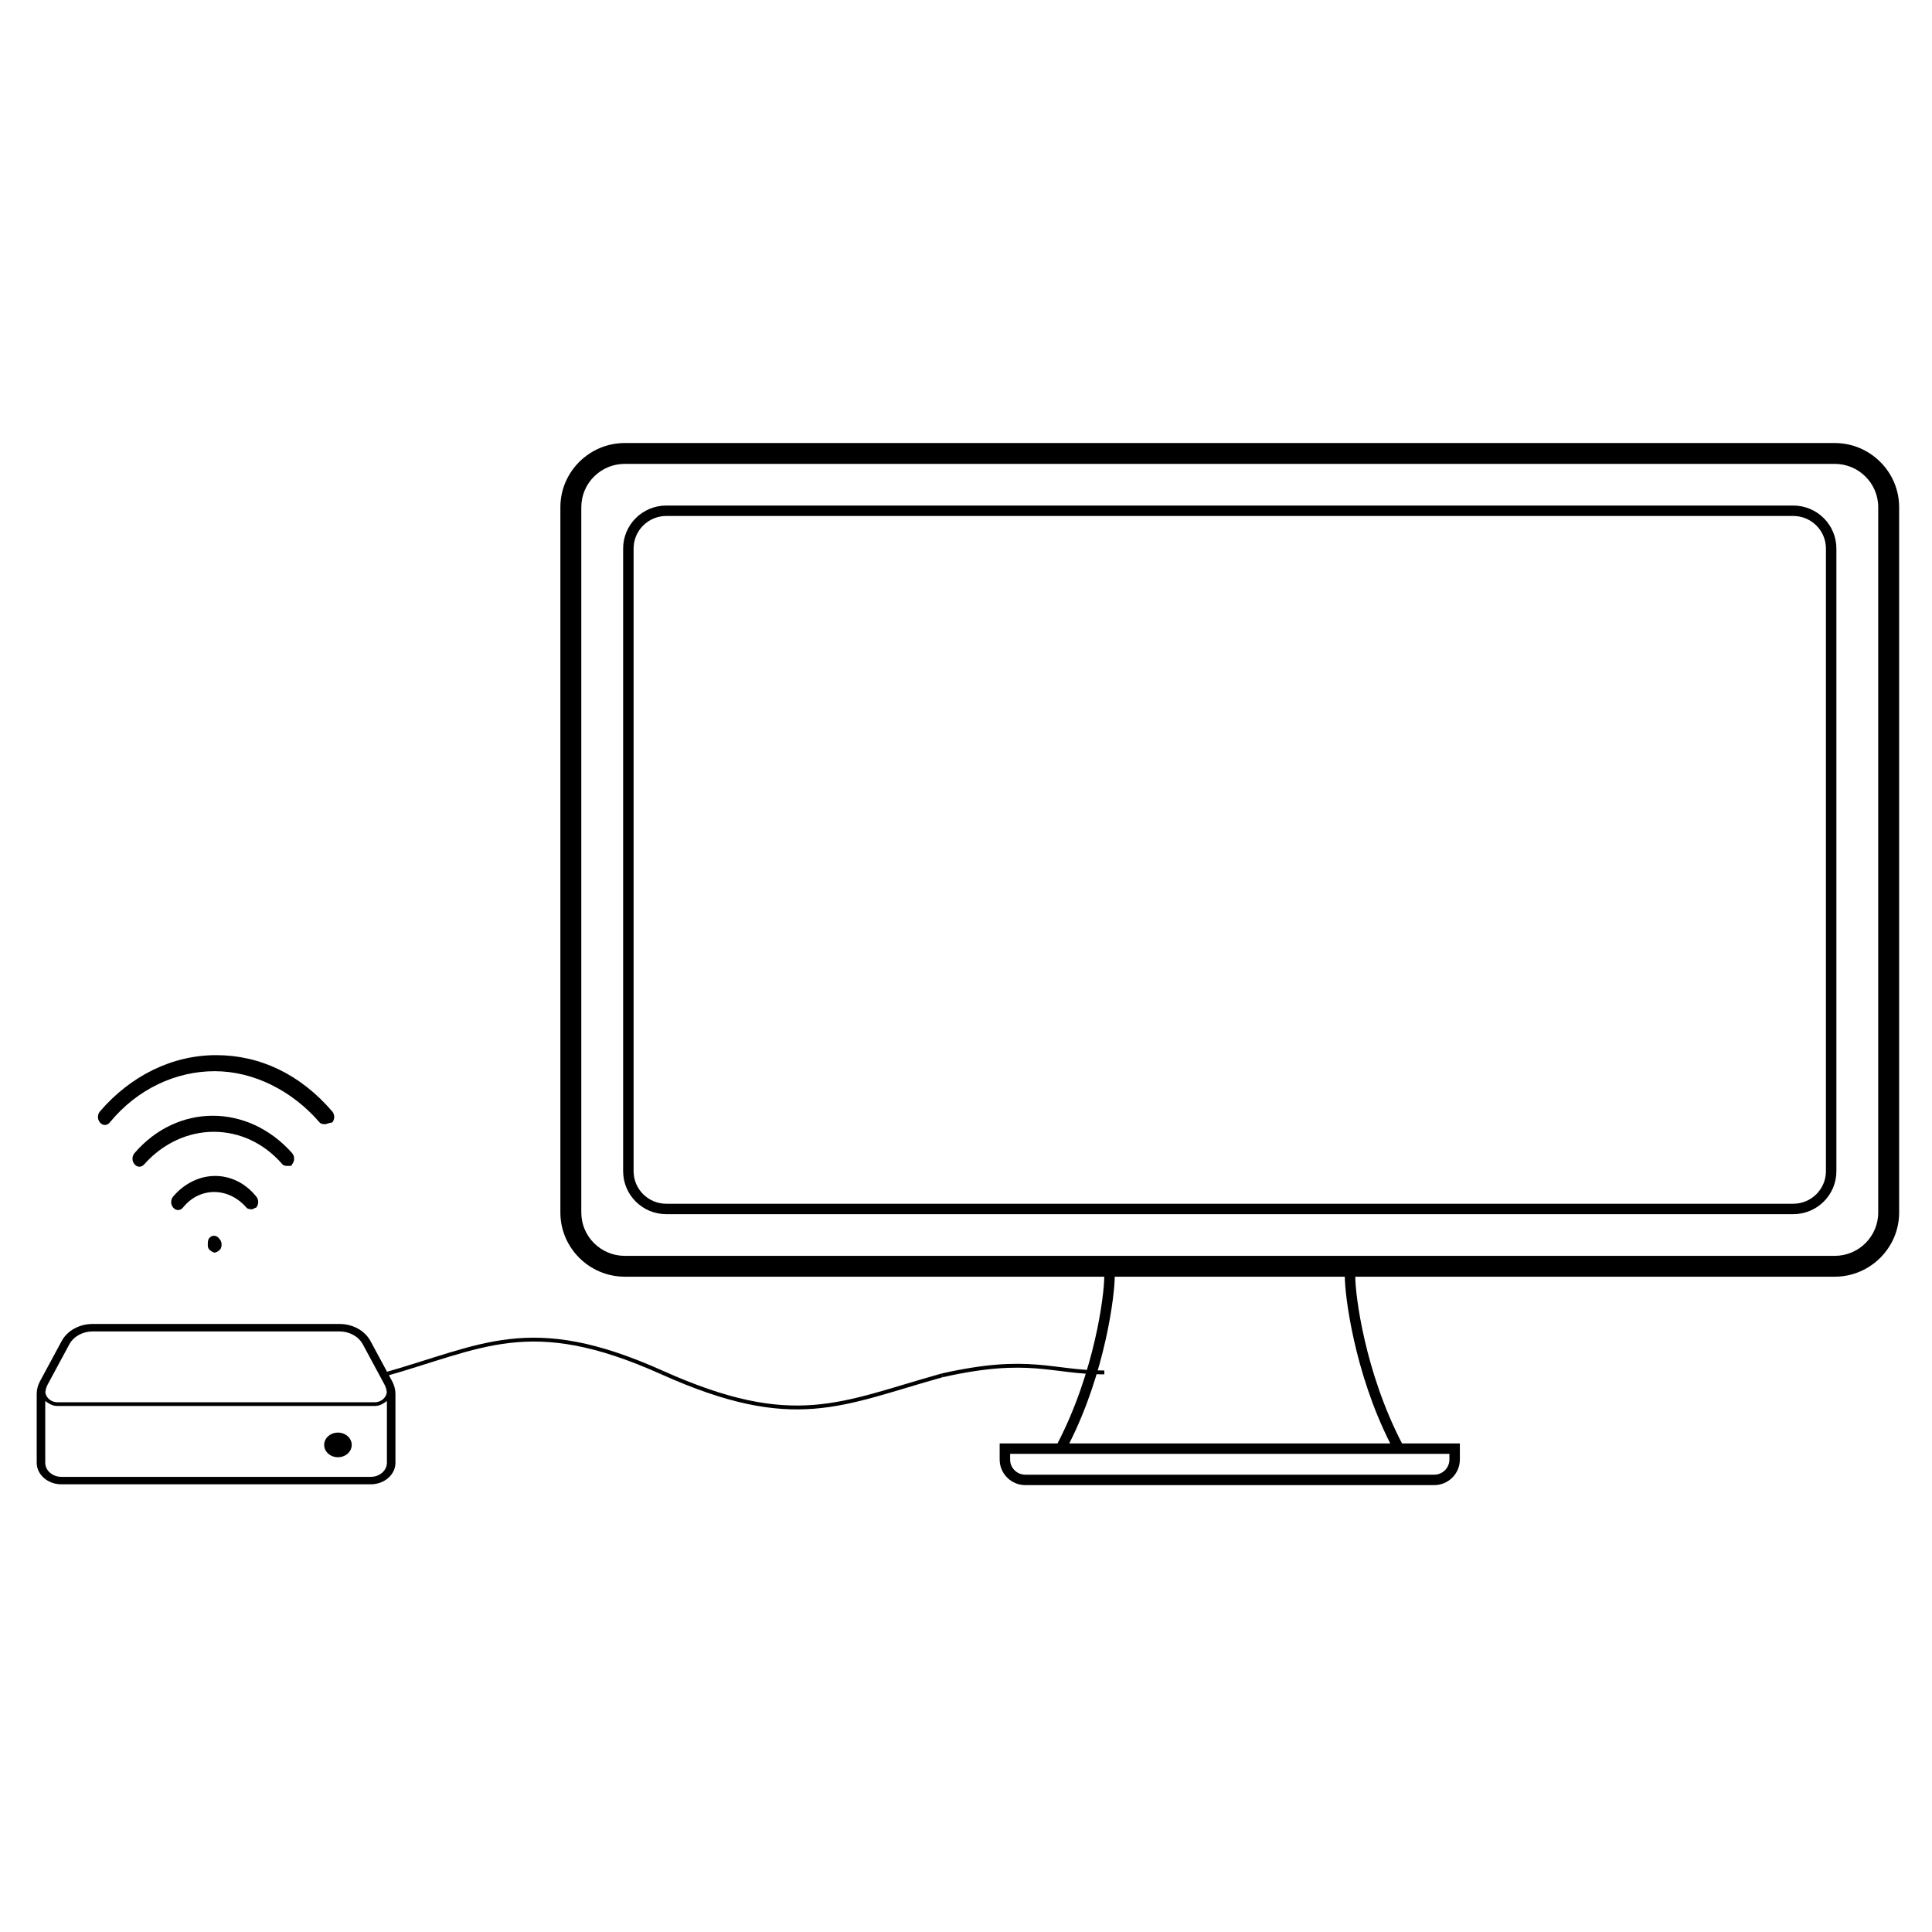
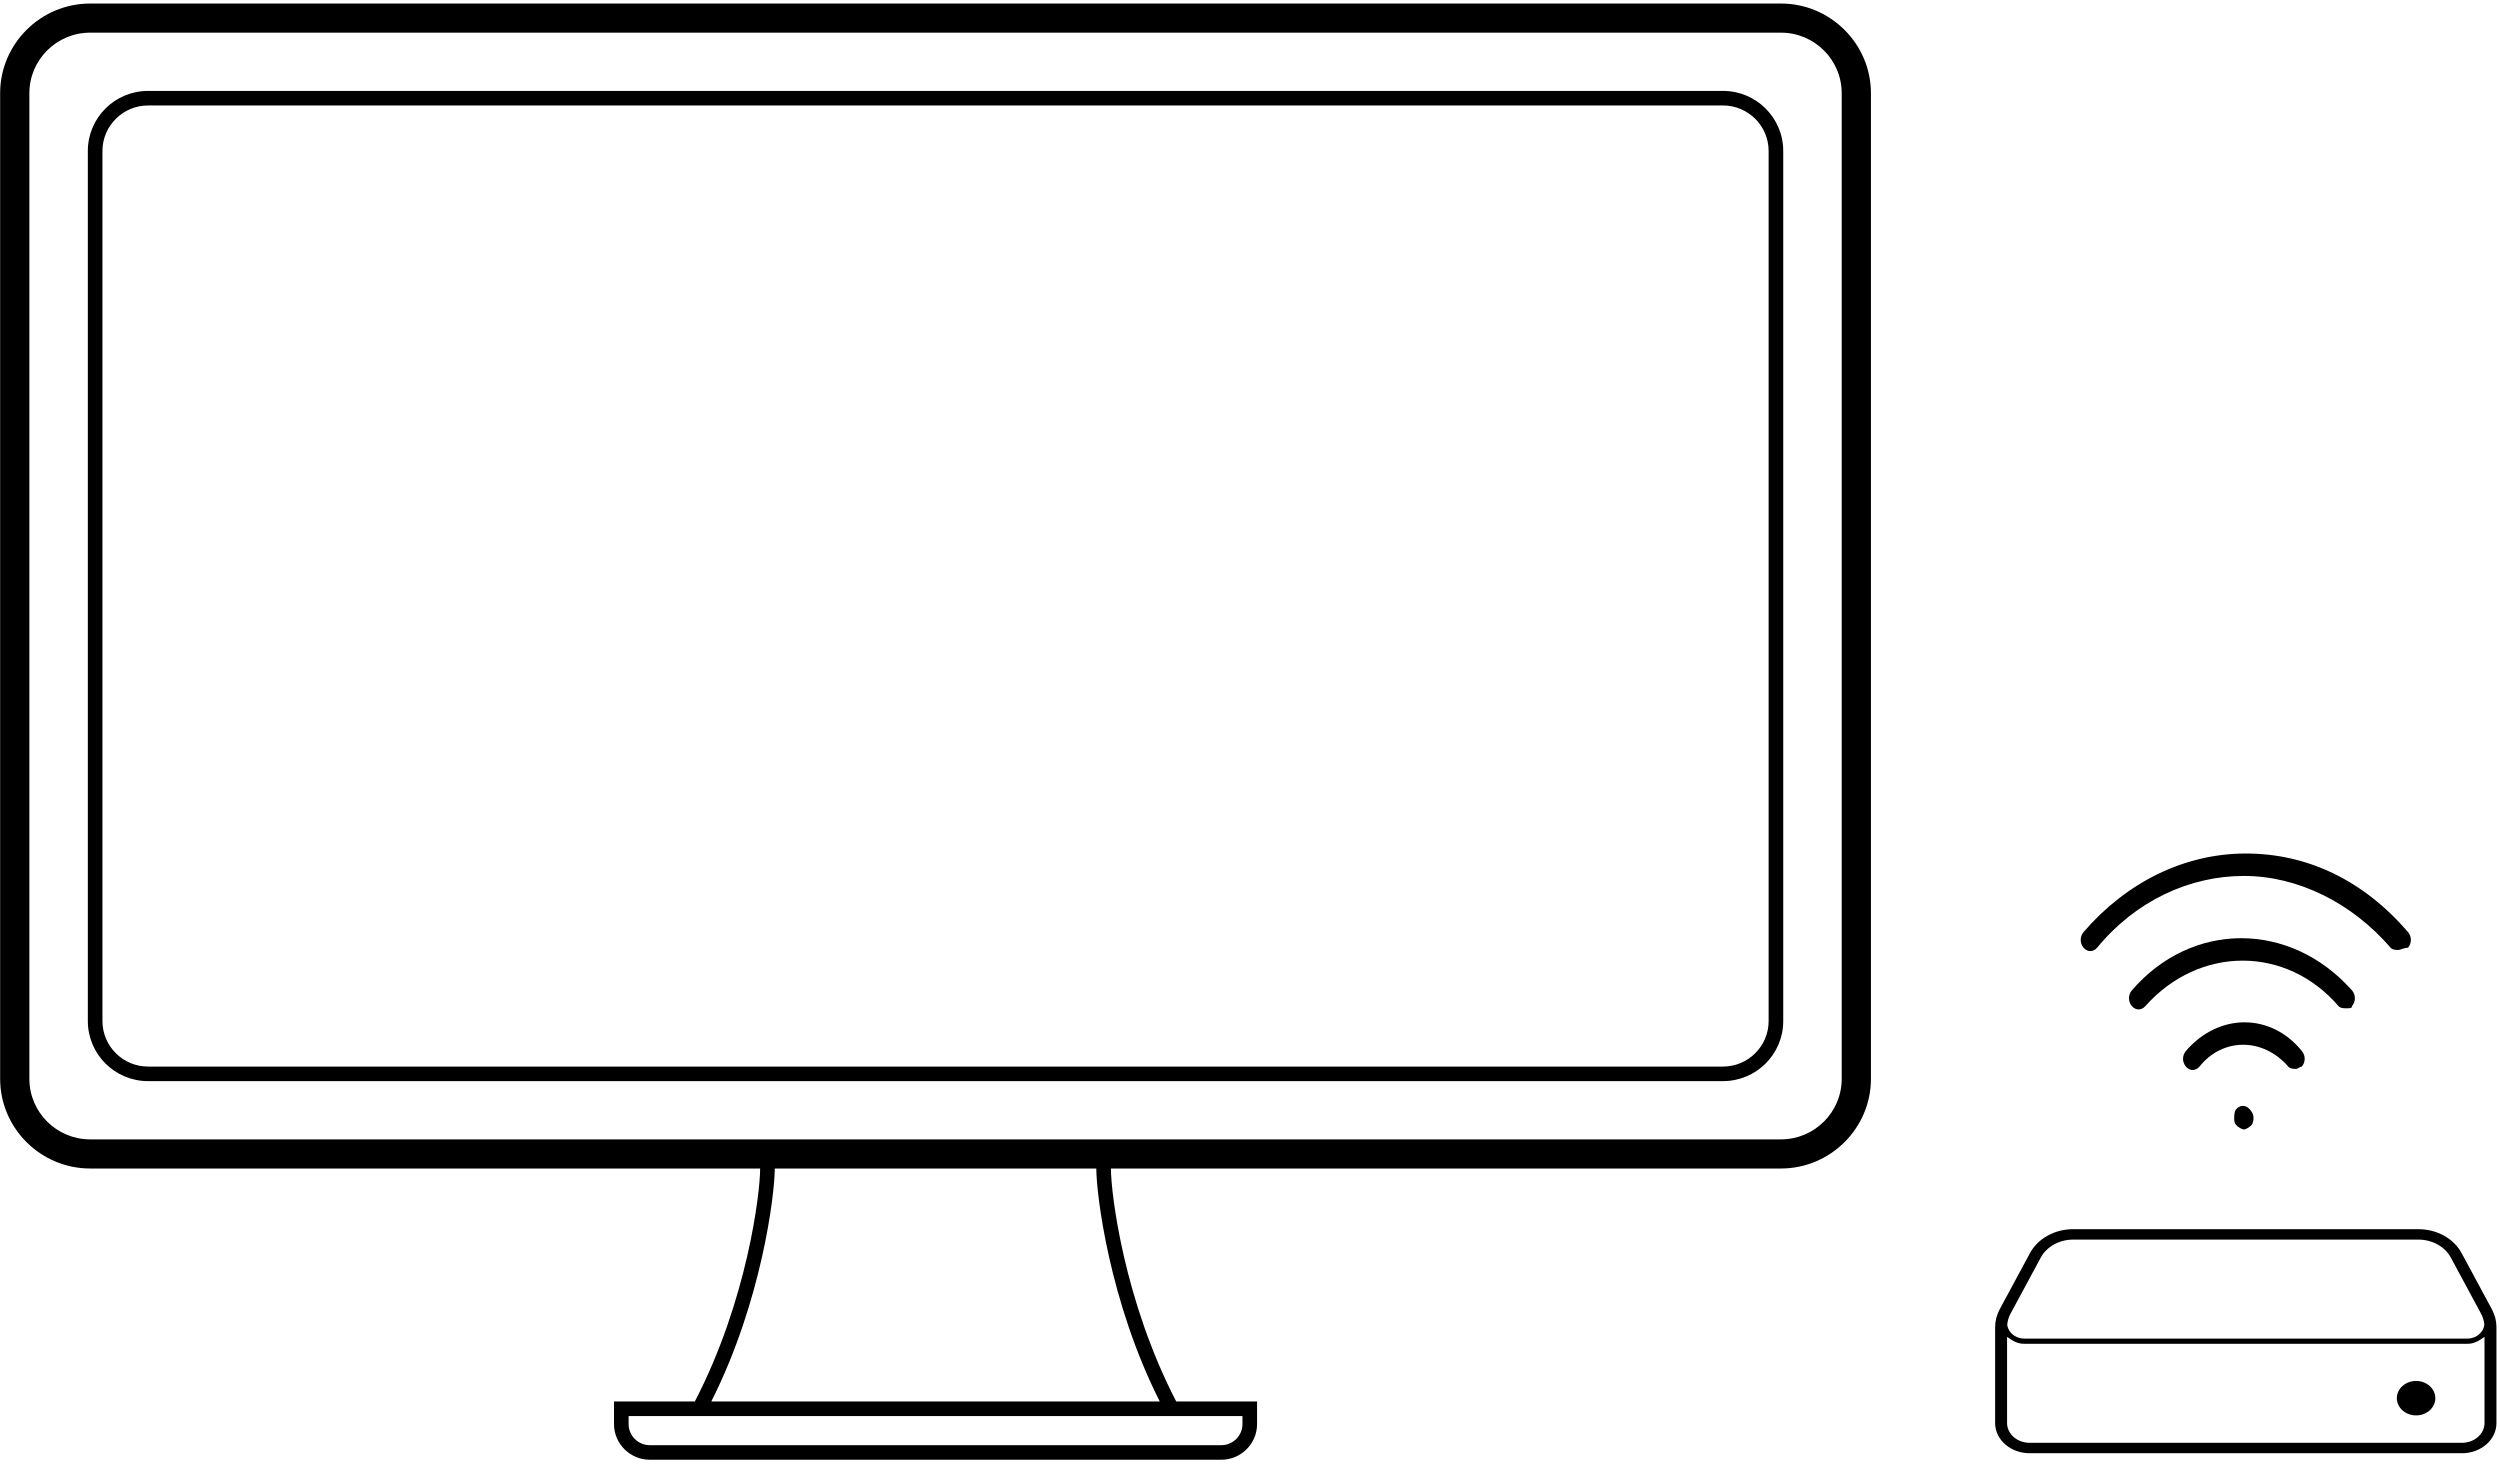
- <svg xmlns="http://www.w3.org/2000/svg" width="500px" height="500px" viewBox="0 0 500 500" version="1.1">
+ <svg xmlns="http://www.w3.org/2000/svg" width="463px" height="271px" viewBox="0 0 463 271" version="1.1">
  <defs />
  <g id="Page-1" stroke="none" stroke-width="1" fill="none" fill-rule="evenodd">
-     <g id="Artboard-Copy" fill-rule="nonzero" fill="#000000">
-       <g id="player-and-tv" transform="translate(9, 114)">
-         <g id="player-with-wifi" transform="translate(0, 159)">
-           <g id="player" transform="translate(0, 69.04927)">
-             <path d="M82.026,31.893 C82.026,33.654 80.429,35.083 78.459,35.083 C76.49,35.083 74.893,33.654 74.893,31.893 C74.893,30.132 76.49,28.703 78.459,28.703 C80.429,28.703 82.026,30.132 82.026,31.893 Z" id="Shape" />
-             <path d="M92.5,15.437 L86.889,5.025 C85.43,2.319 82.313,0.593 78.888,0.593 L14.953,0.593 C11.528,0.593 8.411,2.319 6.953,5.025 L1.341,15.437 C0.787,16.464 0.499,17.587 0.499,18.723 L0.499,36.509 C0.499,39.59 3.362,42.089 6.891,42.089 L86.951,42.089 C90.479,42.089 93.342,39.59 93.342,36.509 L93.342,18.723 C93.342,17.587 93.054,16.464 92.5,15.437 Z M3.341,16.258 L8.953,5.848 C10.042,3.827 12.397,2.523 14.953,2.523 L78.888,2.523 C81.444,2.523 83.8,3.827 84.889,5.848 L90.499,16.258 C90.843,16.896 91.043,17.594 91.103,18.299 C91.043,18.771 90.854,19.229 90.538,19.632 C89.929,20.411 88.973,20.858 87.916,20.858 L5.925,20.858 C4.868,20.858 3.912,20.411 3.303,19.632 C2.987,19.229 2.799,18.771 2.737,18.299 C2.798,17.594 2.998,16.896 3.341,16.258 Z M91.131,36.509 C91.131,38.521 89.256,40.159 86.951,40.159 L6.891,40.159 C4.585,40.159 2.71,38.521 2.71,36.509 L2.71,20.534 C3.816,21.313 4.616,21.823 5.925,21.823 L87.916,21.823 C89.226,21.823 90.025,21.313 91.131,20.534 L91.131,36.509 Z" id="Shape" />
-           </g>
-           <g id="wifi" transform="translate(15.53044, 0)">
-             <path d="M61.428,14.612 C53.203,5.056 42.833,0.071 31.39,0.071 C19.947,0.071 9.219,5.471 1.352,14.612 C0.638,15.443 0.638,16.689 1.352,17.52 C2.067,18.351 3.14,18.351 3.856,17.52 C11.007,8.796 21.02,4.225 31.032,4.225 C41.045,4.225 51.058,9.211 58.21,17.52 C58.567,17.936 59.282,17.936 59.64,17.936 C59.997,17.936 60.713,17.52 61.428,17.52 C62.143,16.689 62.143,15.443 61.428,14.612 Z" id="Shape" />
-             <path d="M10.292,25.414 C9.577,26.245 9.577,27.491 10.292,28.323 C11.007,29.154 12.08,29.154 12.795,28.323 C22.808,17.105 38.9,17.105 48.555,28.323 C48.912,28.738 49.627,28.738 49.985,28.738 C50.7,28.738 51.058,28.738 51.058,28.323 C51.773,27.491 51.773,26.245 51.058,25.414 C39.615,12.535 21.377,12.535 10.292,25.414 Z" id="Shape" />
-             <path d="M20.305,36.632 C19.59,37.463 19.59,38.71 20.305,39.541 C21.02,40.372 22.093,40.372 22.808,39.541 C27.099,34.14 34.608,34.14 39.258,39.541 C39.615,39.957 40.33,39.957 40.688,39.957 C41.045,39.957 41.403,39.541 41.761,39.541 C42.476,38.71 42.476,37.463 41.761,36.632 C36.039,29.569 26.384,29.569 20.305,36.632 Z" id="Shape" />
-             <path d="M29.602,47.434 C29.245,47.85 29.245,48.681 29.245,49.097 C29.245,49.512 29.245,49.928 29.602,50.343 C29.96,50.759 30.675,51.174 31.032,51.174 C31.39,51.174 32.105,50.759 32.463,50.343 C32.463,50.343 32.82,49.928 32.82,49.097 C32.82,48.265 32.463,47.85 32.105,47.434 C31.39,46.603 30.318,46.603 29.602,47.434 Z" id="Shape" />
-           </g>
+     <g id="player-and-tv-colour" fill-rule="nonzero" fill="#000000">
+       <g id="player-with-wifi" transform="translate(369, 158)">
+         <g id="player" transform="translate(0, 69.04927)">
+           <path d="M82.026,31.893 C82.026,33.654 80.429,35.083 78.459,35.083 C76.49,35.083 74.893,33.654 74.893,31.893 C74.893,30.132 76.49,28.703 78.459,28.703 C80.429,28.703 82.026,30.132 82.026,31.893 Z" id="Shape" />
+           <path d="M92.5,15.437 L86.889,5.025 C85.43,2.319 82.313,0.593 78.888,0.593 L14.953,0.593 C11.528,0.593 8.411,2.319 6.953,5.025 L1.341,15.437 C0.787,16.464 0.499,17.587 0.499,18.723 L0.499,36.509 C0.499,39.59 3.362,42.089 6.891,42.089 L86.951,42.089 C90.479,42.089 93.342,39.59 93.342,36.509 L93.342,18.723 C93.342,17.587 93.054,16.464 92.5,15.437 Z M3.341,16.258 L8.953,5.848 C10.042,3.827 12.397,2.523 14.953,2.523 L78.888,2.523 C81.444,2.523 83.8,3.827 84.889,5.848 L90.499,16.258 C90.843,16.896 91.043,17.594 91.103,18.299 C91.043,18.771 90.854,19.229 90.538,19.632 C89.929,20.411 88.973,20.858 87.916,20.858 L5.925,20.858 C4.868,20.858 3.912,20.411 3.303,19.632 C2.987,19.229 2.799,18.771 2.737,18.299 C2.798,17.594 2.998,16.896 3.341,16.258 Z M91.131,36.509 C91.131,38.521 89.256,40.159 86.951,40.159 L6.891,40.159 C4.585,40.159 2.71,38.521 2.71,36.509 L2.71,20.534 C3.816,21.313 4.616,21.823 5.925,21.823 L87.916,21.823 C89.226,21.823 90.025,21.313 91.131,20.534 L91.131,36.509 Z" id="Shape" />
        </g>
-         <g id="TV" transform="translate(136, 0)">
-           <path d="M329.833,0.655 L16.69,0.655 C7.524,0.655 0.026,8.126 0.026,17.258 L0.026,199.805 C0.026,208.936 7.524,216.407 16.69,216.407 L140.78,216.407 C140.78,221.042 138.371,240.903 128.683,259.557 L113.712,259.557 L113.712,263.737 C113.712,267.373 116.695,270.345 120.343,270.345 L226.182,270.345 C229.828,270.345 232.811,267.373 232.811,263.737 L232.811,259.557 L217.839,259.557 C208.152,240.903 205.743,221.042 205.743,216.407 L329.833,216.407 C338.998,216.407 346.496,208.936 346.496,199.805 L346.496,17.258 C346.496,8.126 338.998,0.655 329.833,0.655 Z M230.104,262.254 L230.104,263.737 C230.104,265.895 228.345,267.648 226.182,267.648 L120.343,267.648 C118.178,267.648 116.419,265.895 116.419,263.737 L116.419,262.254 L230.104,262.254 Z M214.791,259.557 L131.728,259.557 C141.113,240.981 143.487,221.11 143.487,216.407 L203.036,216.407 C203.036,221.11 205.41,240.986 214.791,259.557 Z M341.083,199.805 C341.083,205.986 336.037,211.013 329.833,211.013 L16.69,211.013 C10.485,211.013 5.44,205.986 5.44,199.805 L5.44,17.258 C5.44,11.077 10.485,6.049 16.69,6.049 L329.833,6.049 C336.037,6.049 341.083,11.077 341.083,17.258 L341.083,199.805 Z" id="Shape" />
-           <path d="M319.095,16.836 L27.427,16.836 C21.264,16.836 16.267,21.816 16.267,27.956 L16.267,189.106 C16.267,195.247 21.264,200.225 27.427,200.225 L319.095,200.225 C325.259,200.225 330.256,195.247 330.256,189.106 L330.256,27.956 C330.256,21.816 325.259,16.836 319.095,16.836 Z M327.549,189.106 C327.549,193.75 323.757,197.529 319.095,197.529 L27.427,197.529 C22.766,197.529 18.974,193.75 18.974,189.106 L18.974,27.956 C18.974,23.312 22.766,19.533 27.427,19.533 L319.095,19.533 C323.757,19.533 327.549,23.312 327.549,27.956 L327.549,189.106 Z" id="Shape" />
+         <g id="wifi" transform="translate(15.53044, 0)">
+           <path d="M61.428,14.612 C53.203,5.056 42.833,0.071 31.39,0.071 C19.947,0.071 9.219,5.471 1.352,14.612 C0.638,15.443 0.638,16.689 1.352,17.52 C2.067,18.351 3.14,18.351 3.856,17.52 C11.007,8.796 21.02,4.225 31.032,4.225 C41.045,4.225 51.058,9.211 58.21,17.52 C58.567,17.936 59.282,17.936 59.64,17.936 C59.997,17.936 60.713,17.52 61.428,17.52 C62.143,16.689 62.143,15.443 61.428,14.612 Z" id="Shape" />
+           <path d="M10.292,25.414 C9.577,26.245 9.577,27.491 10.292,28.323 C11.007,29.154 12.08,29.154 12.795,28.323 C22.808,17.105 38.9,17.105 48.555,28.323 C48.912,28.738 49.627,28.738 49.985,28.738 C50.7,28.738 51.058,28.738 51.058,28.323 C51.773,27.491 51.773,26.245 51.058,25.414 C39.615,12.535 21.377,12.535 10.292,25.414 Z" id="Shape" />
+           <path d="M20.305,36.632 C19.59,37.463 19.59,38.71 20.305,39.541 C21.02,40.372 22.093,40.372 22.808,39.541 C27.099,34.14 34.608,34.14 39.258,39.541 C39.615,39.957 40.33,39.957 40.688,39.957 C41.045,39.957 41.403,39.541 41.761,39.541 C42.476,38.71 42.476,37.463 41.761,36.632 C36.039,29.569 26.384,29.569 20.305,36.632 Z" id="Shape" />
+           <path d="M29.602,47.434 C29.245,47.85 29.245,48.681 29.245,49.097 C29.245,49.512 29.245,49.928 29.602,50.343 C29.96,50.759 30.675,51.174 31.032,51.174 C31.39,51.174 32.105,50.759 32.463,50.343 C32.463,50.343 32.82,49.928 32.82,49.097 C32.82,48.265 32.463,47.85 32.105,47.434 C31.39,46.603 30.318,46.603 29.602,47.434 Z" id="Shape" />
        </g>
-         <g id="cord" transform="translate(89, 232)" stroke="#000000" fill-opacity="0">
-           <path d="M73.287,9.188 C38.956,-6.224 26.933,2.639 0.734,9.939" id="Shape" />
-           <path d="M73.287,9.188 C107.618,24.6 119.641,17.24 145.84,9.939" id="Shape" />
-           <path d="M187.798,9.188 C174.028,9.188 168.578,4.825 145.84,9.939" id="Shape" />
-         </g>
+       </g>
+       <g id="TV">
+         <path d="M329.833,0.655 L16.69,0.655 C7.524,0.655 0.026,8.126 0.026,17.258 L0.026,199.805 C0.026,208.936 7.524,216.407 16.69,216.407 L140.78,216.407 C140.78,221.042 138.371,240.903 128.683,259.557 L113.712,259.557 L113.712,263.737 C113.712,267.373 116.695,270.345 120.343,270.345 L226.182,270.345 C229.828,270.345 232.811,267.373 232.811,263.737 L232.811,259.557 L217.839,259.557 C208.152,240.903 205.743,221.042 205.743,216.407 L329.833,216.407 C338.998,216.407 346.496,208.936 346.496,199.805 L346.496,17.258 C346.496,8.126 338.998,0.655 329.833,0.655 Z M230.104,262.254 L230.104,263.737 C230.104,265.895 228.345,267.648 226.182,267.648 L120.343,267.648 C118.178,267.648 116.419,265.895 116.419,263.737 L116.419,262.254 L230.104,262.254 Z M214.791,259.557 L131.728,259.557 C141.113,240.981 143.487,221.11 143.487,216.407 L203.036,216.407 C203.036,221.11 205.41,240.986 214.791,259.557 Z M341.083,199.805 C341.083,205.986 336.037,211.013 329.833,211.013 L16.69,211.013 C10.485,211.013 5.44,205.986 5.44,199.805 L5.44,17.258 C5.44,11.077 10.485,6.049 16.69,6.049 L329.833,6.049 C336.037,6.049 341.083,11.077 341.083,17.258 L341.083,199.805 Z" id="Shape" />
+         <path d="M319.095,16.836 L27.427,16.836 C21.264,16.836 16.267,21.816 16.267,27.956 L16.267,189.106 C16.267,195.247 21.264,200.225 27.427,200.225 L319.095,200.225 C325.259,200.225 330.256,195.247 330.256,189.106 L330.256,27.956 C330.256,21.816 325.259,16.836 319.095,16.836 Z M327.549,189.106 C327.549,193.75 323.757,197.529 319.095,197.529 L27.427,197.529 C22.766,197.529 18.974,193.75 18.974,189.106 L18.974,27.956 C18.974,23.312 22.766,19.533 27.427,19.533 L319.095,19.533 C323.757,19.533 327.549,23.312 327.549,27.956 L327.549,189.106 Z" id="Shape" />
      </g>
    </g>
  </g>
</svg>
